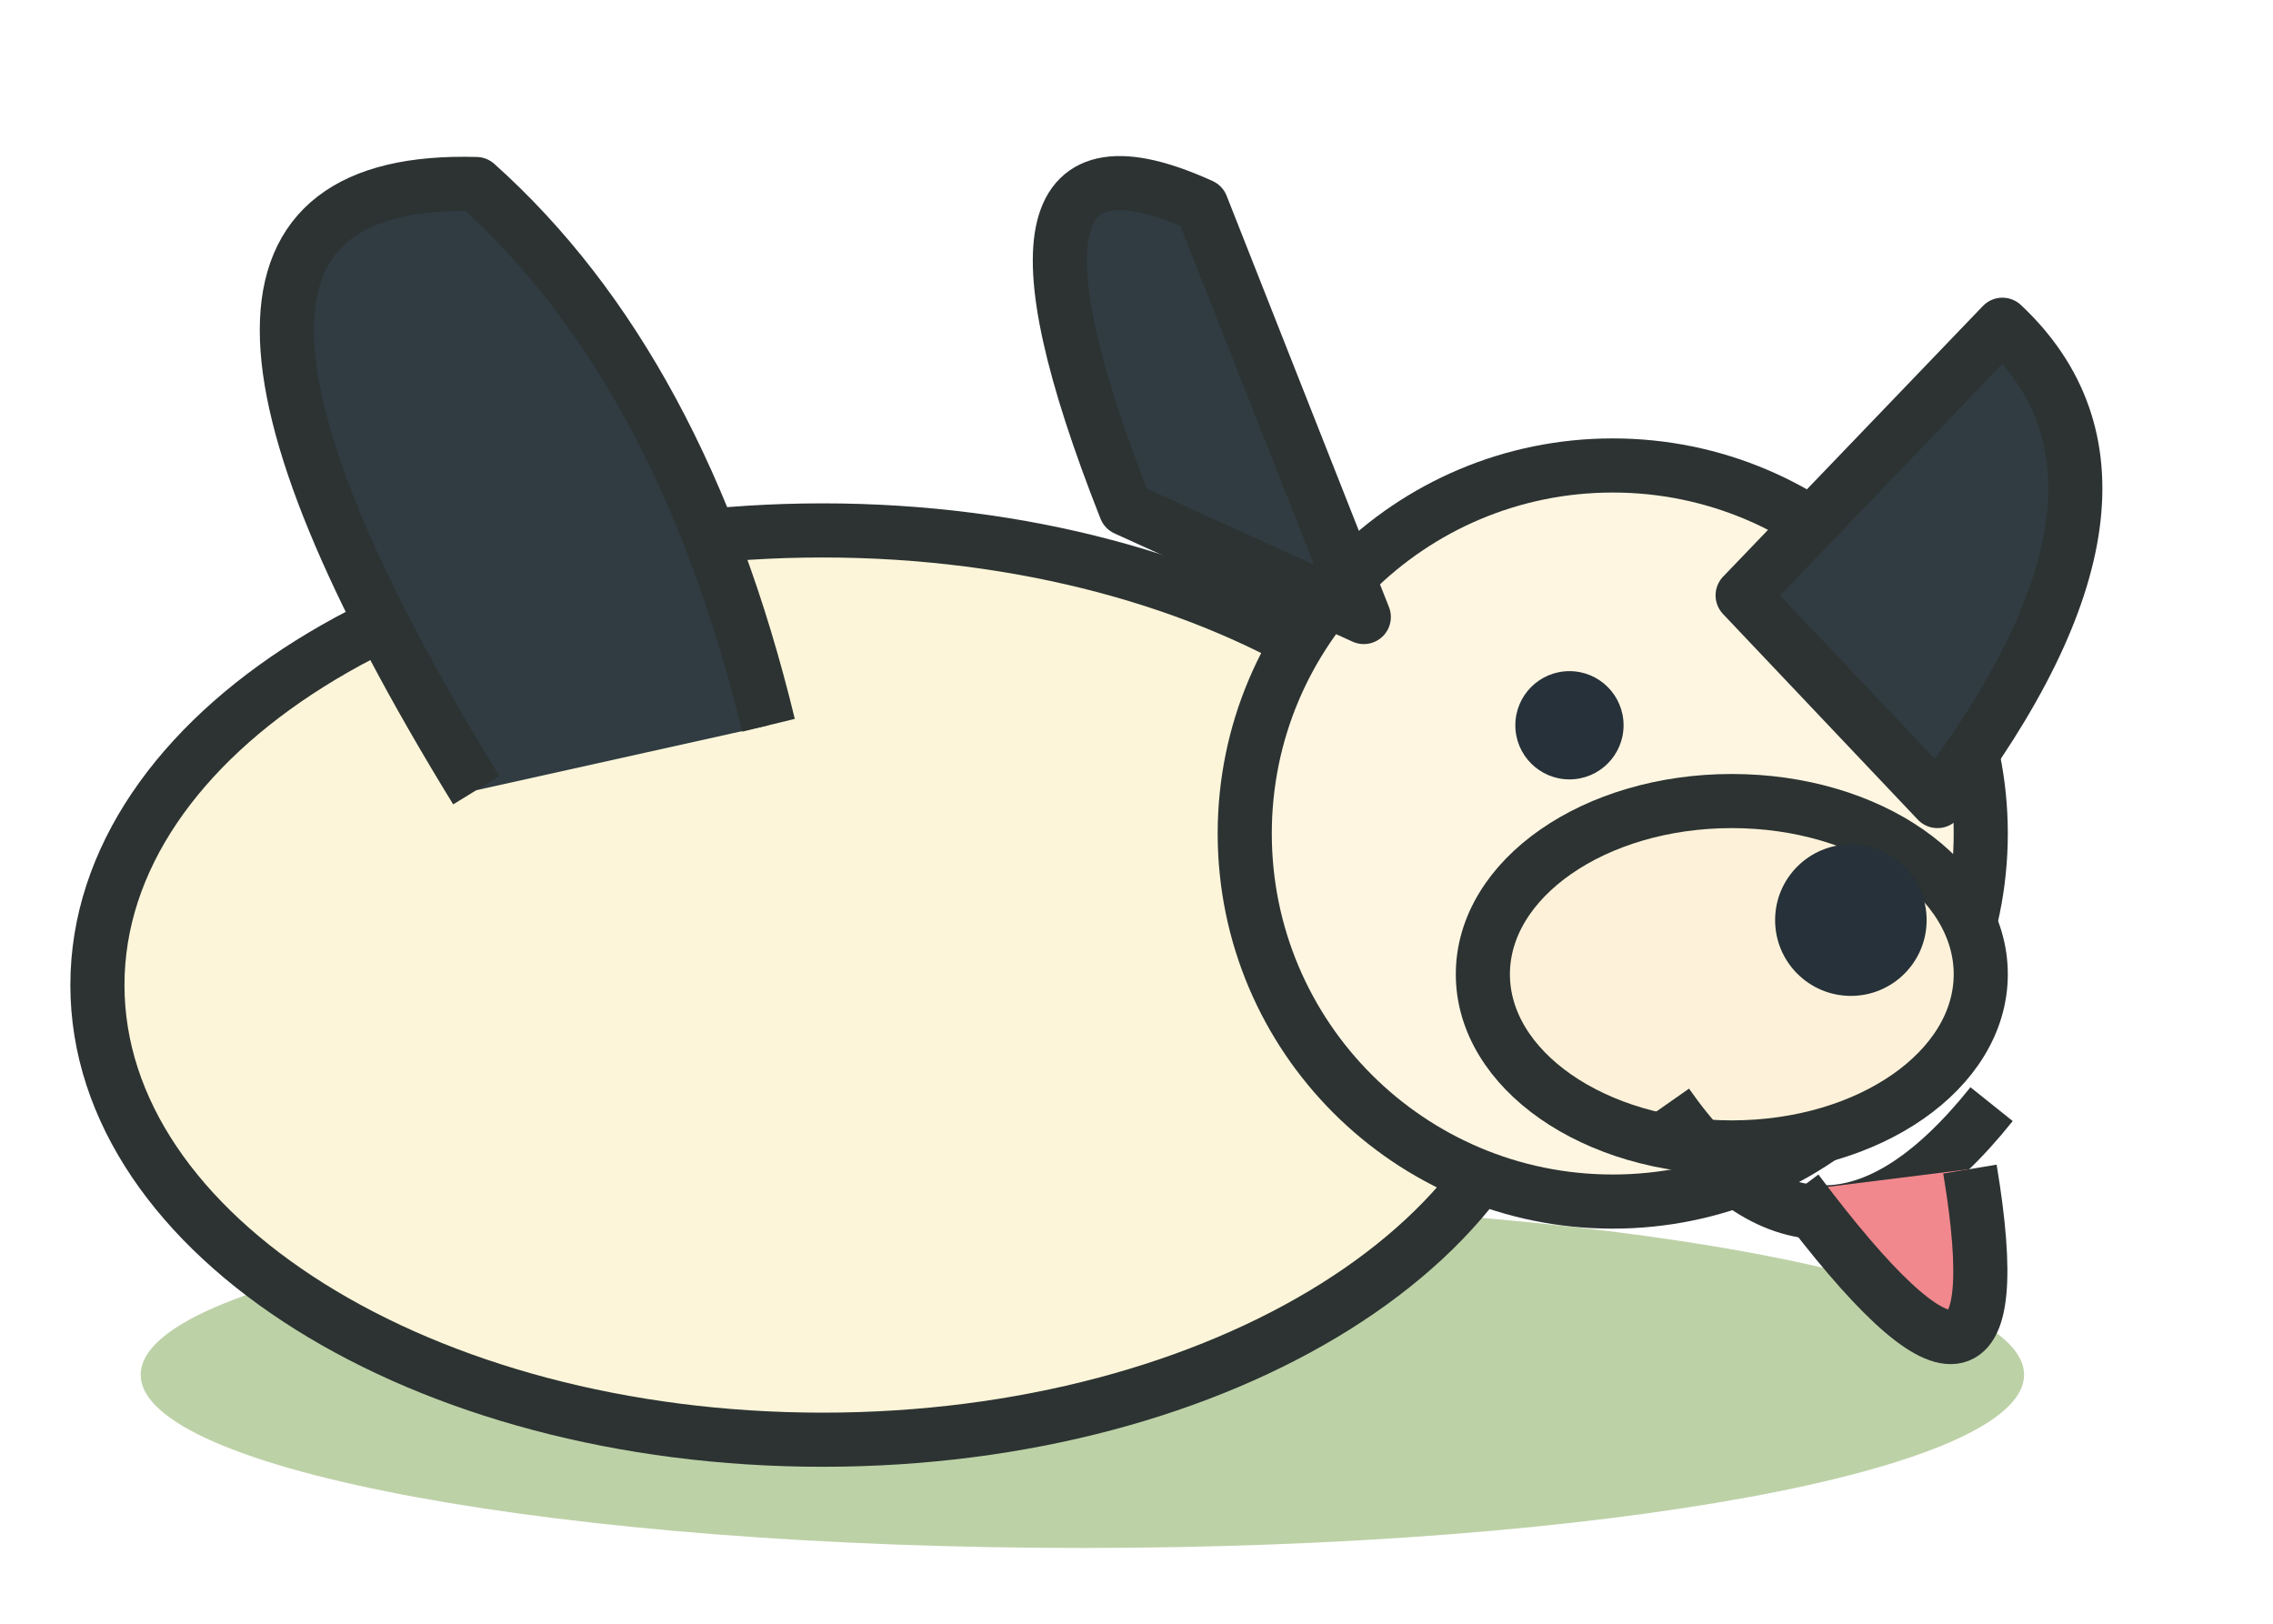
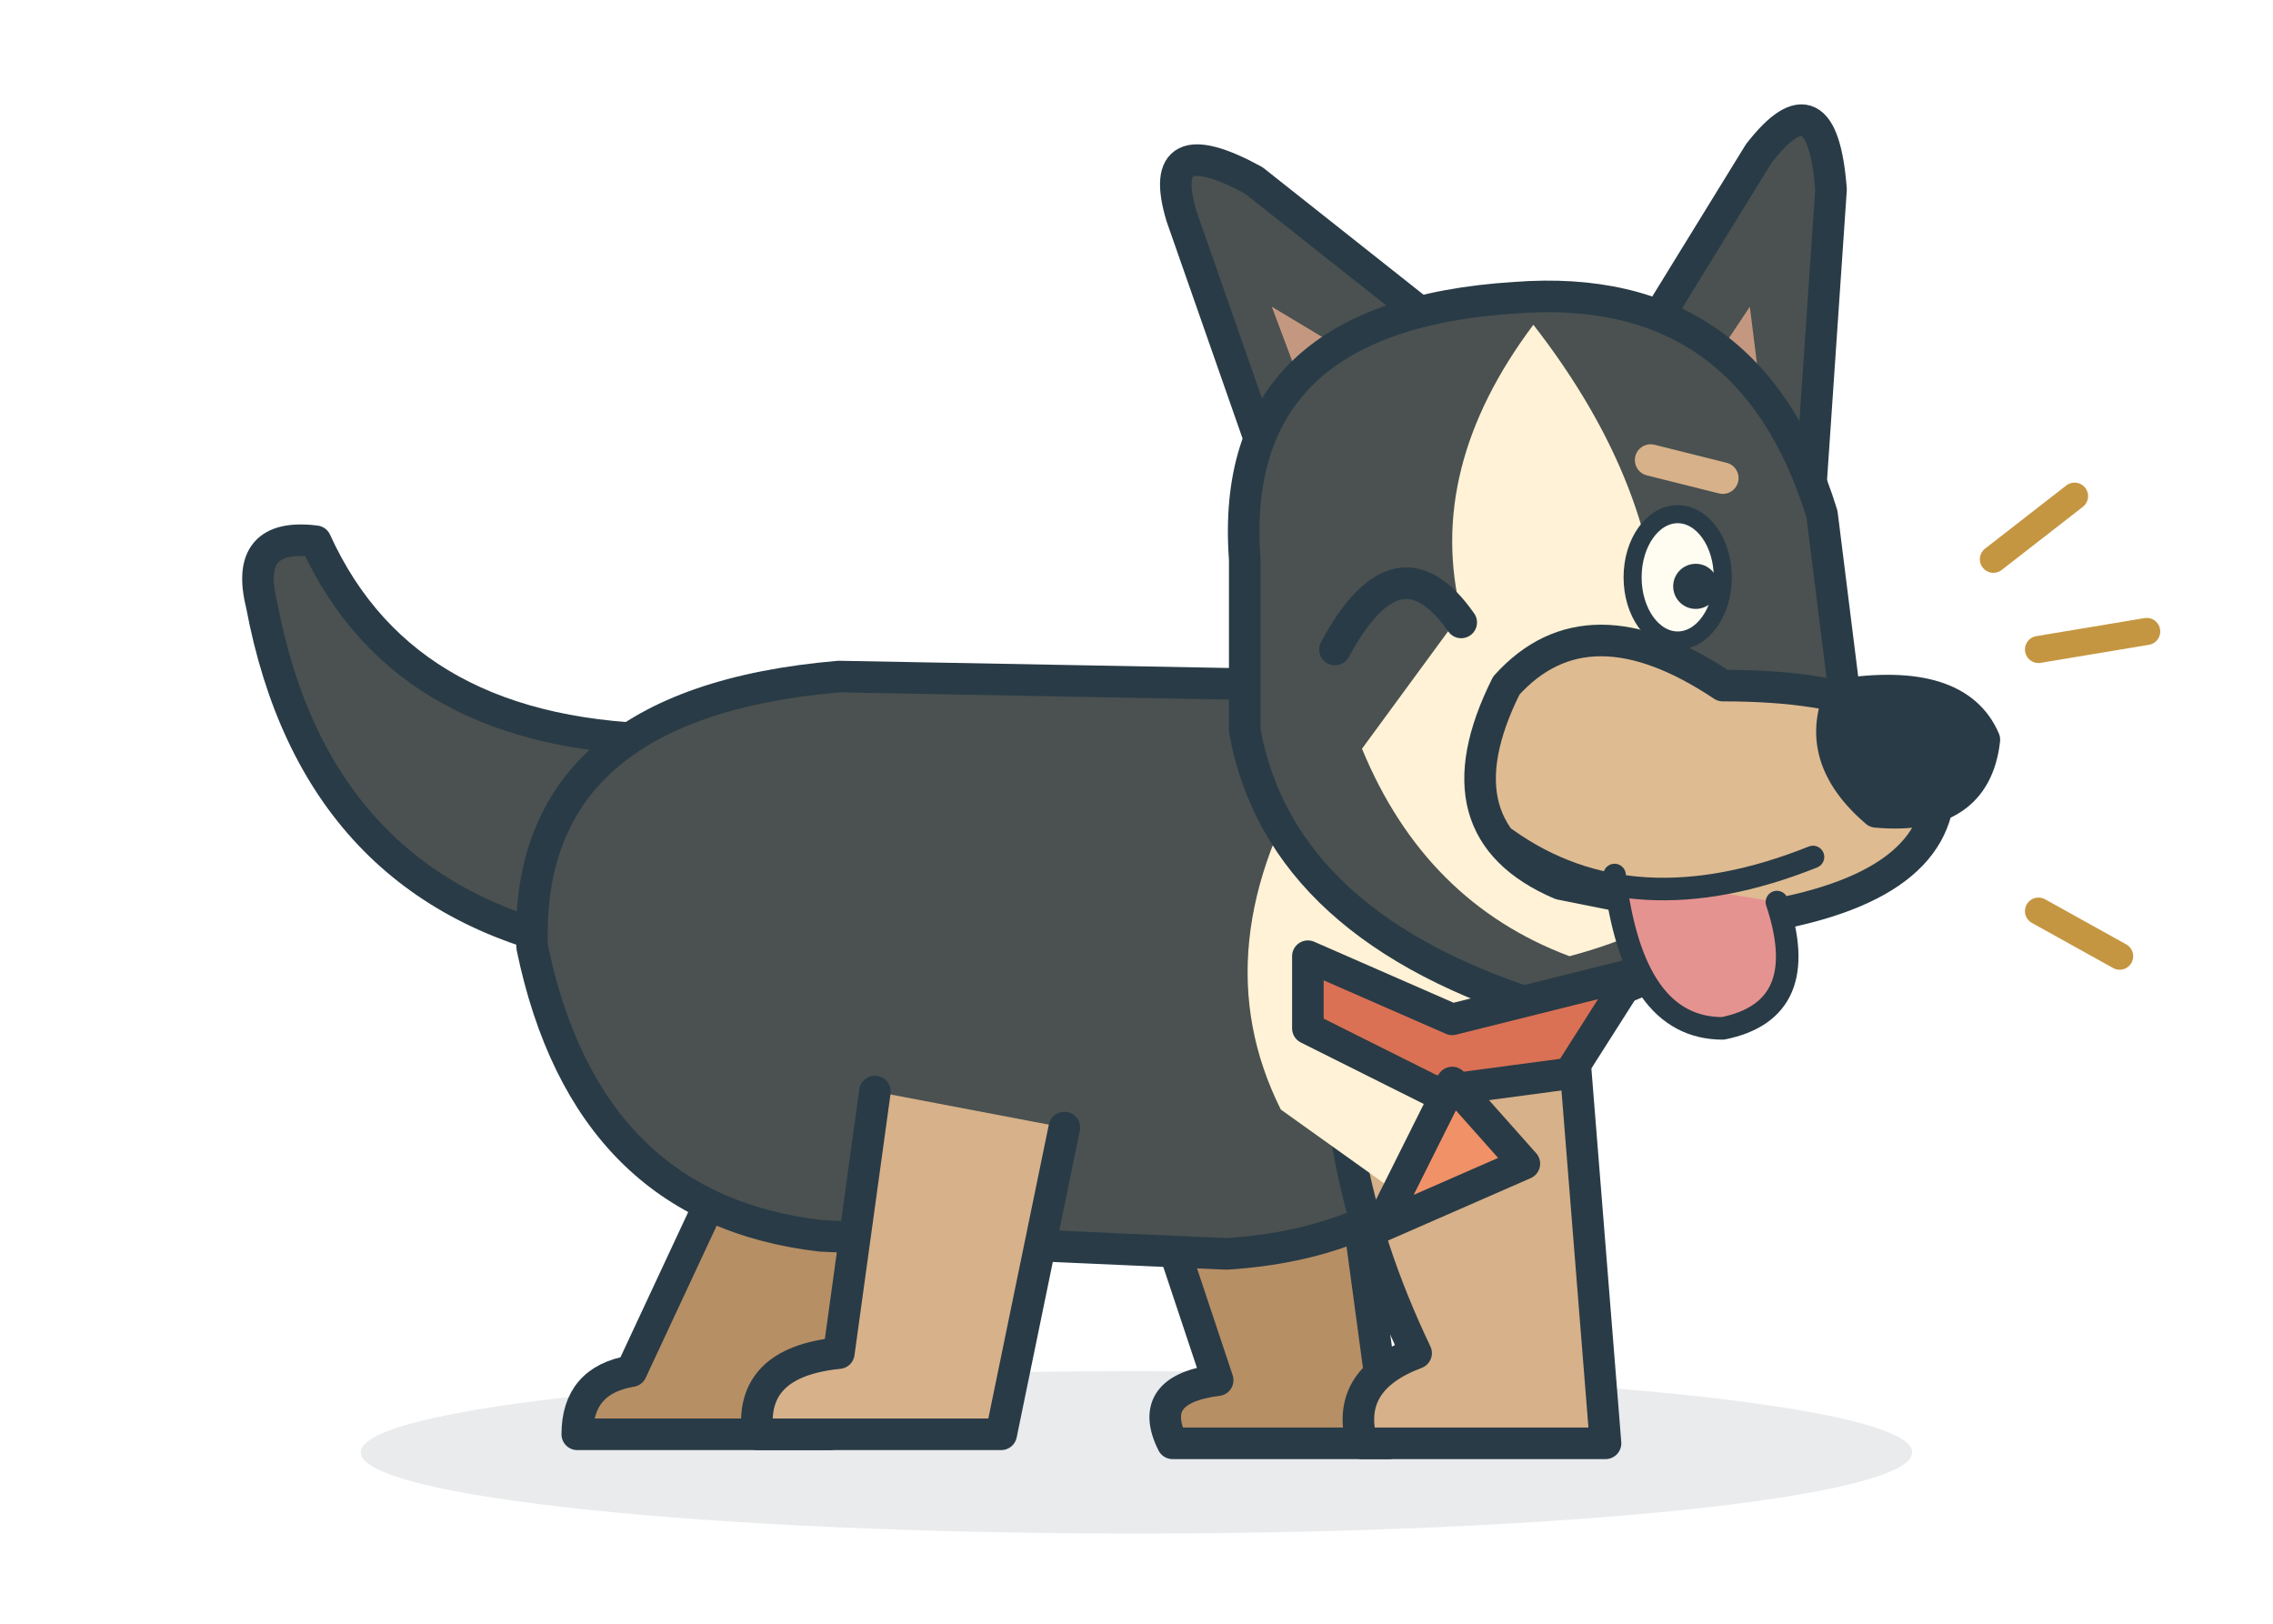
<svg xmlns="http://www.w3.org/2000/svg" viewBox="-100 -90 210 150">
-   <g stroke="#2c3332" stroke-width="5" stroke-linejoin="round">
-     <ellipse cx="0" cy="37" rx="87" ry="16" fill="#5b8b24" stroke="none" opacity=".4" />
-     <ellipse cx="-24" cy="1" rx="67" ry="42" fill="#fcf5d9" />
-     <path d="M-56-17Q-91-74-56-73Q-37-56-29-23" fill="#303b42" />
-     <circle cx="49" cy="-13" r="34" fill="#fff6e2" />
-     <path d="M26-33L11-71Q-11-81 4-43Z M61-35L85-60Q101-45 79-16Z" fill="#313c42" />
-     <ellipse cx="60" cy="0" rx="23" ry="16" fill="#fdf2d9" />
-     <circle cx="71" cy="-5" r="7" fill="#263139" stroke="none" />
-     <circle cx="45" cy="-23" r="5" fill="#263139" stroke="none" />
-     <path d="M54 12Q68 32 84 12" fill="none" />
-     <path d="M66 20Q87 48 82 18" fill="#f1888e" />
+   <g transform="translate(-95 -90) scale(0.8333333)">
+     <ellipse cx="120" cy="161" rx="86" ry="9" fill="#24364c" opacity=".1" />
+     <g stroke="#293b46" stroke-width="3.5" stroke-linejoin="round" stroke-linecap="round">
+       <path d="M59 105Q29 99 23 67Q21 59 29 60Q39 82 69 82" fill="#4a5150" />
+       <path d="M78 122L64 152Q58 153 58 159H86L99 129" fill="#b78f65" />
+       <path d="M120 126L129 153Q121 154 124 160H148L143 123" fill="#b78f65" />
+       <path d="M53 105Q52 78 87 75L141 76Q166 76 165 105Q161 137 130 139L85 137Q59 134 53 105Z" fill="#4a5150" />
+       <path d="M143 105Q140 127 151 150Q143 153 145 160H172L168 110" fill="#d7b18a" />
+       <path d="M91 121L87 150Q77 151 78 159H105L112 125" fill="#d7b18a" />
+       <path d="M140 84Q127 105 136 123L150 133L163 107Z" fill="#fff2d6" stroke="none" />
+       <path d="M139 64L125 24Q122 14 133 20L157 39" fill="#4a5150" />
+       <path d="M173 43L189 17Q196 8 197 21L194 65" fill="#4a5150" />
+       <path d="M135 34L141 50L150 43Z" fill="#c49880" stroke="none" />
+       <path d="M188 34L180 46L190 50Z" fill="#c49880" stroke="none" />
+       <path d="M132 62Q130 35 162 33Q188 31 196 57L199 81Q192 106 166 112Q136 103 132 81Z" fill="#4a5150" />
+       <path d="M164 36Q152 52 156 68L145 83Q152 100 168 106Q187 101 193 86L178 72Q178 54 164 36Z" fill="#fff2d6" stroke="none" />
+       <path d="M161 76Q170 66 185 76Q208 76 209 87Q209 99 187 102L167 98Q153 92 161 76Z" fill="#dfbb92" />
+       <path d="M173 97Q175 114 185 114Q195 112 191 100" fill="#e59391" stroke-width="2.5" />
+       <path d="M161 93Q175 103 195 95" fill="none" stroke-width="2.5" />
+       <path d="M198 77Q211 75 214 82Q213 91 202 90Q195 84 198 77Z" fill="#293b46" />
+       <path d="M142 72Q149 59 156 69" fill="none" />
+       <ellipse cx="180" cy="64" rx="5" ry="7" fill="#fffdf2" stroke-width="2" />
+       <circle cx="182" cy="65" r="2.5" fill="#293b46" stroke="none" />
+       <path d="M177 51L185 53" fill="none" stroke="#d7b18a" />
+       <path d="M139 106L155 113L175 108L168 119L153 121L139 114Z" fill="#da7154" />
+       <path d="M155 120L147 136L163 129Z" fill="#f09168" />
+     </g>
+     <g fill="none" stroke="#c59641" stroke-width="3" stroke-linecap="round">
+       <path d="M215 62L224 55M220 72L232 70M220 101L229 106" />
+     </g>
  </g>
</svg>
